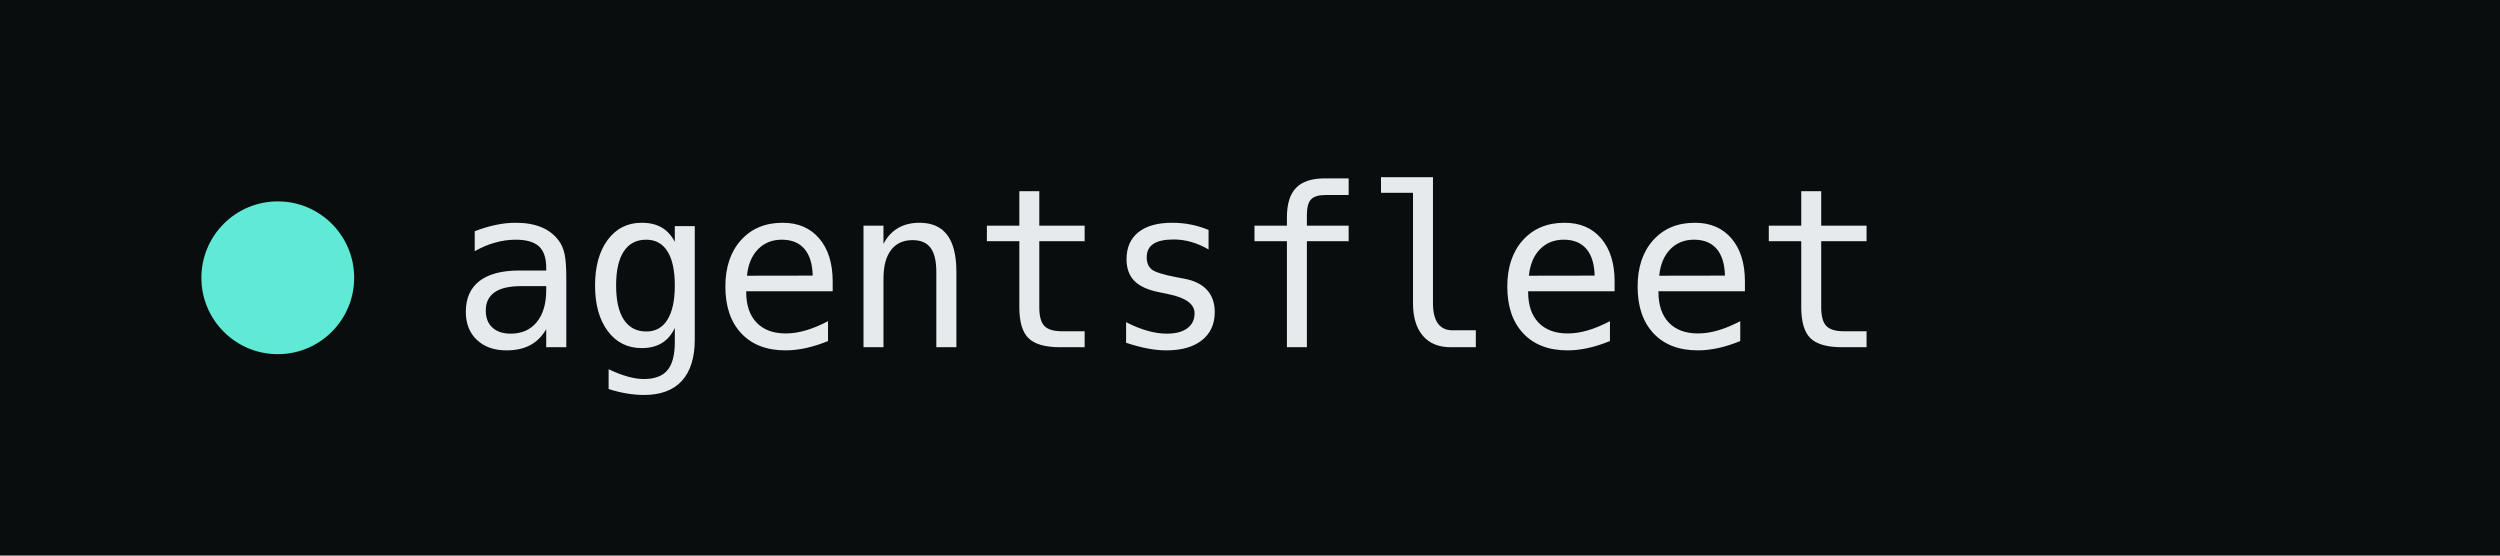
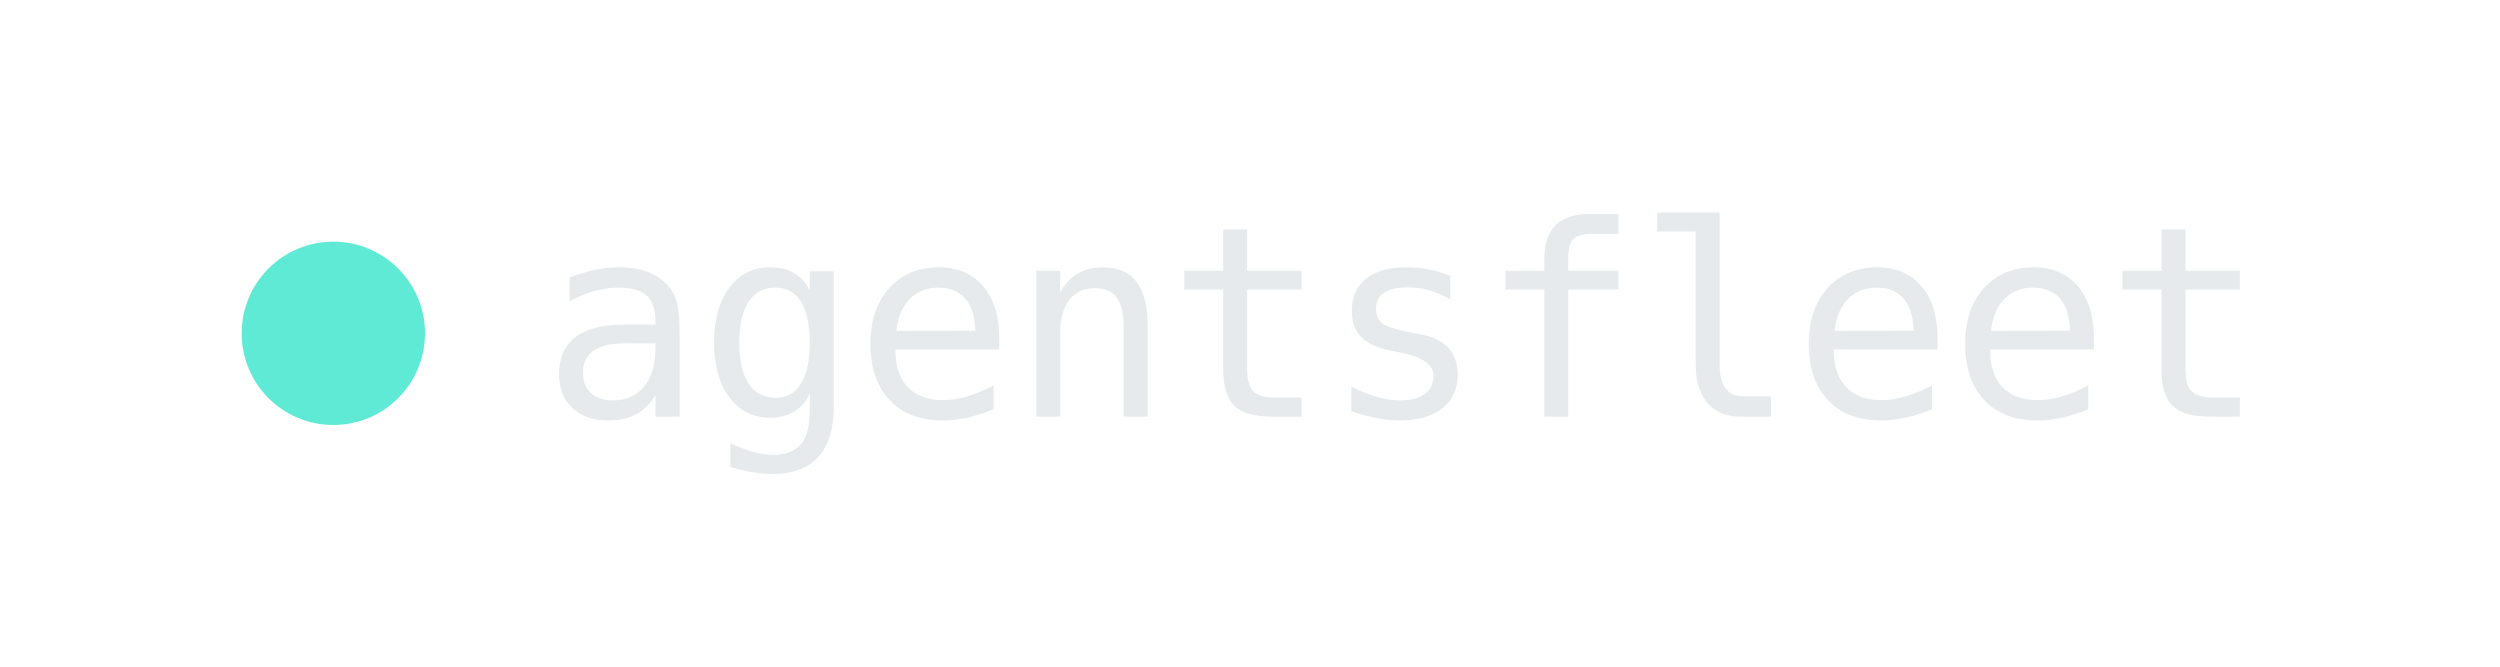
- <svg xmlns="http://www.w3.org/2000/svg" viewBox="0 0 720 160" width="720" height="160" role="img" aria-label="agentsfleet">
-   <rect width="720" height="160" fill="#0A0D0E" />
+ <svg xmlns="http://www.w3.org/2000/svg" viewBox="0 0 600 160" width="600" height="160" role="img" aria-label="agentsfleet">
  <circle cx="80" cy="80" r="22" fill="#5EEAD4" />
  <text x="130" y="100" font-family="Commit Mono, ui-monospace, SFMono-Regular, Menlo, monospace" font-size="64" font-weight="500" fill="#E6EAEC" letter-spacing="-1">agentsfleet</text>
</svg>
